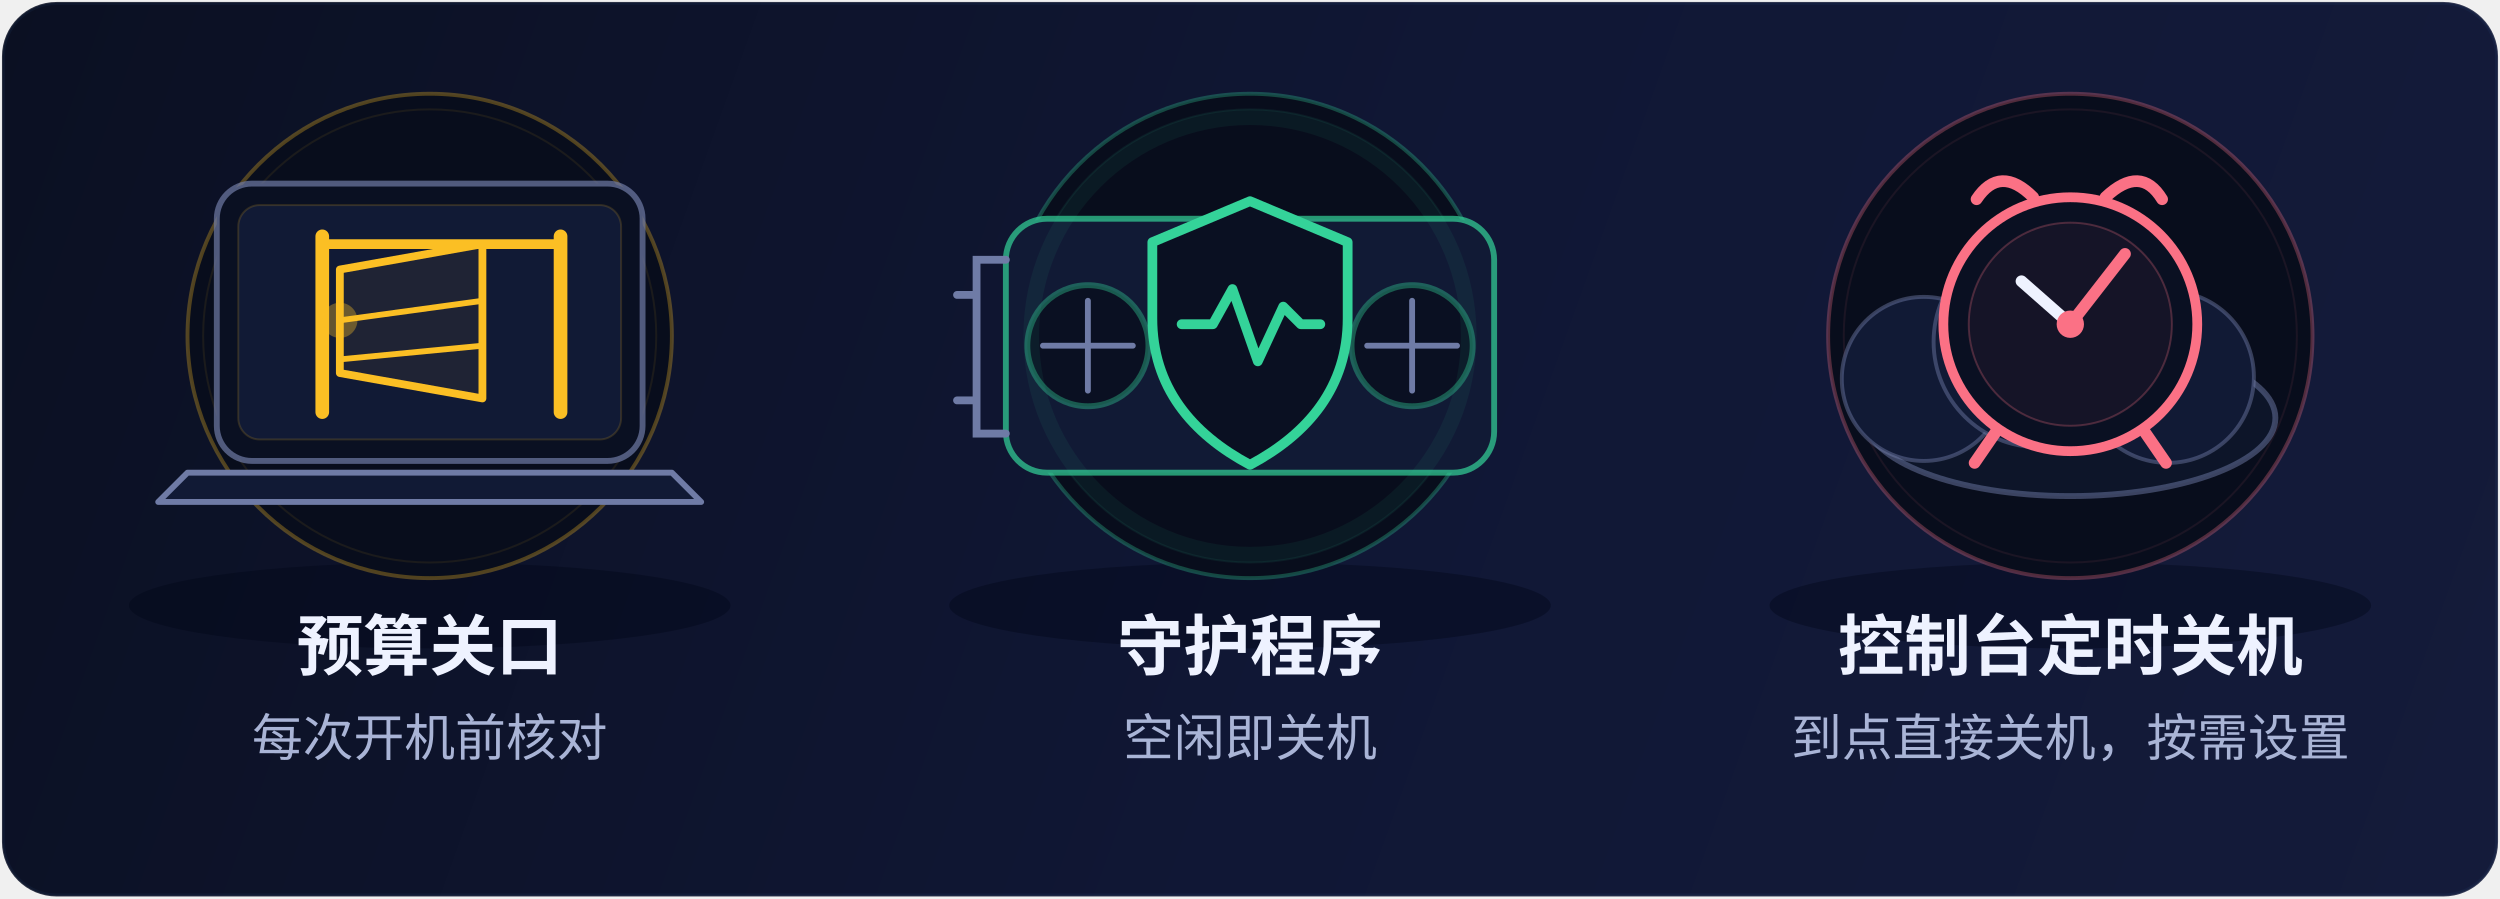
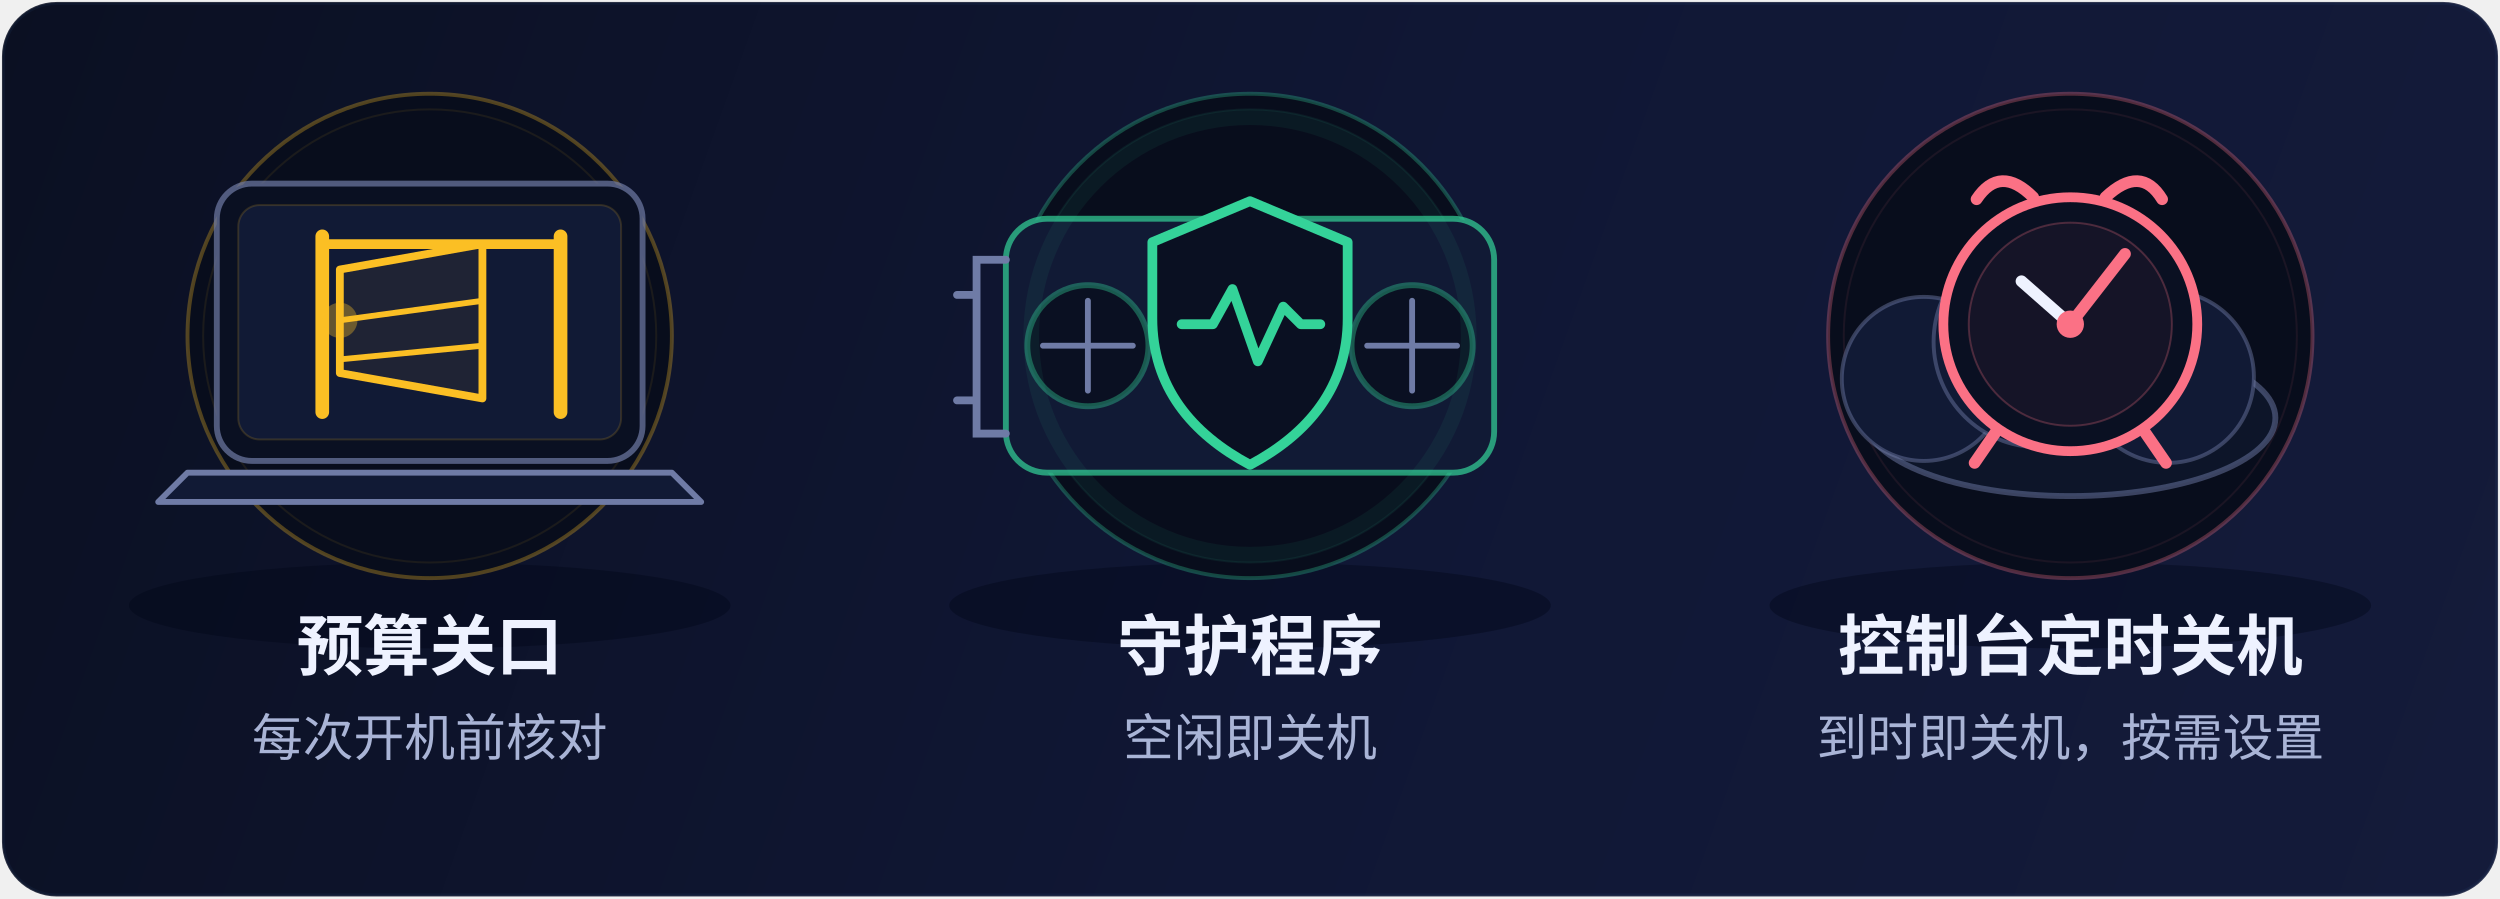
<svg xmlns="http://www.w3.org/2000/svg" width="1280" height="460" viewBox="0 0 1280 460" role="img" aria-labelledby="t d">
  <defs>
    <linearGradient id="bg" x1="0" y1="0" x2="1280" y2="460" gradientUnits="userSpaceOnUse">
      <stop offset="0" stop-color="#0B1022" />
      <stop offset="0.54" stop-color="#101735" />
      <stop offset="1" stop-color="#141B3A" />
    </linearGradient>
    <radialGradient id="amberMedal" cx="0" cy="0" r="1" gradientTransform="translate(186 130) rotate(55) scale(225)">
      <stop offset="0" stop-color="#FBBF24" stop-opacity="0.16" />
      <stop offset="0.48" stop-color="#18203C" stop-opacity="0.86" />
      <stop offset="1" stop-color="#080D1C" />
    </radialGradient>
    <radialGradient id="greenMedal" cx="0" cy="0" r="1" gradientTransform="translate(604 130) rotate(55) scale(225)">
      <stop offset="0" stop-color="#34D399" stop-opacity="0.16" />
      <stop offset="0.48" stop-color="#18203C" stop-opacity="0.86" />
      <stop offset="1" stop-color="#080D1C" />
    </radialGradient>
    <radialGradient id="coralMedal" cx="0" cy="0" r="1" gradientTransform="translate(1024 130) rotate(55) scale(225)">
      <stop offset="0" stop-color="#FB7185" stop-opacity="0.16" />
      <stop offset="0.48" stop-color="#18203C" stop-opacity="0.86" />
      <stop offset="1" stop-color="#080D1C" />
    </radialGradient>
    <style>
      text { font-family: "Segoe UI", "PingFang SC", "Microsoft YaHei", "Noto Sans CJK SC", "Helvetica Neue", Arial, sans-serif; }
      .gateGlow { animation: gate 3.8s ease-in-out infinite; }
      .pulseBeat { animation: beat 2.8s ease-in-out infinite; transform-origin: 640px 166px; }
      .clockHand { animation: tick 9s linear infinite; transform-origin: 1060px 166px; }
      @keyframes gate { 0%, 100% { opacity: 0.35; } 50% { opacity: 0.9; } }
      @keyframes beat { 0%, 100% { opacity: 0.58; transform: scale(1); } 45% { opacity: 1; transform: scale(1.035); } }
      @keyframes tick { to { transform: rotate(360deg); } }
      @media (prefers-reduced-motion: reduce) {
        .gateGlow, .pulseBeat, .clockHand { animation: none; }
      }
    </style>
  </defs>
  <rect x="1" y="1" width="1278" height="458" rx="28" fill="url(#bg)" stroke="#FFFFFF" stroke-opacity="0.13" />
  <rect x="2" y="2" width="1276" height="456" rx="27" fill="none" stroke="#60A5FA" stroke-opacity="0.05" />
  <ellipse cx="220" cy="310" rx="154" ry="22" fill="#020617" fill-opacity="0.4" />
  <ellipse cx="640" cy="310" rx="154" ry="22" fill="#020617" fill-opacity="0.4" />
  <ellipse cx="1060" cy="310" rx="154" ry="22" fill="#020617" fill-opacity="0.4" />
  <circle cx="220" cy="172" r="124" fill="url(#amberMedal)" stroke="#FBBF24" stroke-opacity="0.3" stroke-width="2" />
  <circle cx="220" cy="172" r="116" fill="none" stroke="#FBBF24" stroke-opacity="0.08" />
  <rect x="111" y="94" width="218" height="142" rx="18" fill="#0A1022" stroke="#6F7BA6" stroke-opacity="0.7" stroke-width="3" />
  <rect x="122" y="105" width="196" height="120" rx="11" fill="#111A35" stroke="#FBBF24" stroke-opacity="0.16" />
  <path d="M 96 242 H 344 L 359 257 H 81 Z" fill="#111A35" stroke="#6F7BA6" stroke-width="3" stroke-linejoin="round" />
  <line x1="165" y1="121" x2="165" y2="211" stroke="#FBBF24" stroke-width="7" stroke-linecap="round" />
  <line x1="287" y1="121" x2="287" y2="211" stroke="#FBBF24" stroke-width="7" stroke-linecap="round" />
  <line x1="165" y1="125" x2="287" y2="125" stroke="#FBBF24" stroke-width="5" stroke-linecap="round" />
  <polygon points="174,138 247,125 247,204 174,191" fill="#FBBF24" fill-opacity="0.06" stroke="#FBBF24" stroke-width="4" stroke-linejoin="round" />
  <line x1="174" y1="164" x2="247" y2="154" stroke="#FBBF24" stroke-width="3" stroke-linecap="round" />
  <line x1="174" y1="184" x2="247" y2="177" stroke="#FBBF24" stroke-width="3" stroke-linecap="round" />
  <circle class="gateGlow" cx="174" cy="164" r="9" fill="#FBBF24" opacity="0.35" />
  <text x="220" y="343" text-anchor="middle" fill="#EEF2FF" font-size="34" font-weight="750">预算关口</text>
  <text x="220" y="387" text-anchor="middle" fill="#A9B4D6" font-size="26" font-weight="400">每次开机前核对</text>
  <circle cx="640" cy="172" r="124" fill="url(#greenMedal)" stroke="#34D399" stroke-opacity="0.3" stroke-width="2" />
  <circle cx="640" cy="172" r="116" fill="none" stroke="#34D399" stroke-opacity="0.08" />
  <rect x="515" y="112" width="250" height="130" rx="21" fill="#111A35" stroke="#34D399" stroke-opacity="0.7" stroke-width="3" />
  <path d="M 515 133 H 500 V 222 H 515 M 500 151 H 490 M 500 205 H 490" fill="none" stroke="#6F7BA6" stroke-width="4" stroke-linecap="round" />
  <circle cx="557" cy="177" r="31" fill="#0A1022" stroke="#34D399" stroke-opacity="0.38" stroke-width="3" />
  <circle cx="723" cy="177" r="31" fill="#0A1022" stroke="#34D399" stroke-opacity="0.38" stroke-width="3" />
  <path d="M 557 154 V 200 M 534 177 H 580 M 723 154 V 200 M 700 177 H 746" fill="none" stroke="#6F7BA6" stroke-width="3" stroke-linecap="round" />
  <path d="M 640 103 L 690 124 V 163 C 690 198 670 222 640 238 C 610 222 590 198 590 163 V 124 Z" fill="#0A1022" stroke="#34D399" stroke-width="5" stroke-linejoin="round" />
  <path class="pulseBeat" d="M 605 166 H 621 L 631 148 L 644 185 L 657 157 L 666 166 H 676" fill="none" stroke="#34D399" stroke-width="5" stroke-linecap="round" stroke-linejoin="round" />
  <circle cx="640" cy="172" r="112" fill="none" stroke="#34D399" stroke-opacity="0.07" stroke-width="8" />
  <text x="640" y="343" text-anchor="middle" fill="#EEF2FF" font-size="34" font-weight="750">守护程序</text>
  <text x="640" y="387" text-anchor="middle" fill="#A9B4D6" font-size="26" font-weight="400">空闲即关机</text>
  <circle cx="1060" cy="172" r="124" fill="url(#coralMedal)" stroke="#FB7185" stroke-opacity="0.3" stroke-width="2" />
  <circle cx="1060" cy="172" r="116" fill="none" stroke="#FB7185" stroke-opacity="0.08" />
  <ellipse cx="1060" cy="214" rx="105" ry="40" fill="#60A5FA" fill-opacity="0.06" stroke="#6F7BA6" stroke-opacity="0.5" stroke-width="3" />
  <circle cx="985" cy="194" r="42" fill="#111A35" stroke="#6F7BA6" stroke-opacity="0.46" stroke-width="2" />
  <circle cx="1044" cy="175" r="54" fill="#111A35" stroke="#6F7BA6" stroke-opacity="0.46" stroke-width="2" />
  <circle cx="1110" cy="193" r="44" fill="#111A35" stroke="#6F7BA6" stroke-opacity="0.46" stroke-width="2" />
  <path d="M 1012 102 Q 1024 84 1041 101 M 1107 102 Q 1096 84 1078 101" fill="none" stroke="#FB7185" stroke-width="6" stroke-linecap="round" />
  <circle cx="1060" cy="166" r="65" fill="#0A1022" stroke="#FB7185" stroke-width="5" />
  <circle cx="1060" cy="166" r="52" fill="#FB7185" fill-opacity="0.045" stroke="#FB7185" stroke-opacity="0.26" />
  <line x1="1060" y1="166" x2="1035" y2="144" stroke="#EEF2FF" stroke-width="6" stroke-linecap="round" />
  <line class="clockHand" x1="1060" y1="166" x2="1088" y2="130" stroke="#FB7185" stroke-width="6" stroke-linecap="round" />
  <circle cx="1060" cy="166" r="7" fill="#FB7185" />
  <path d="M 1022 221 L 1011 237 M 1098 221 L 1109 237" fill="none" stroke="#FB7185" stroke-width="6" stroke-linecap="round" />
  <text x="1060" y="343" text-anchor="middle" fill="#EEF2FF" font-size="34" font-weight="750">控制台定时关机</text>
-   <text x="1060" y="387" text-anchor="middle" fill="#A9B4D6" font-size="26" font-weight="400">到点直接关机，按需设置</text>
+   <text x="1060" y="387" text-anchor="middle" fill="#A9B4D6" font-size="26" font-weight="400">到时即关机，按需设置</text>
</svg>
